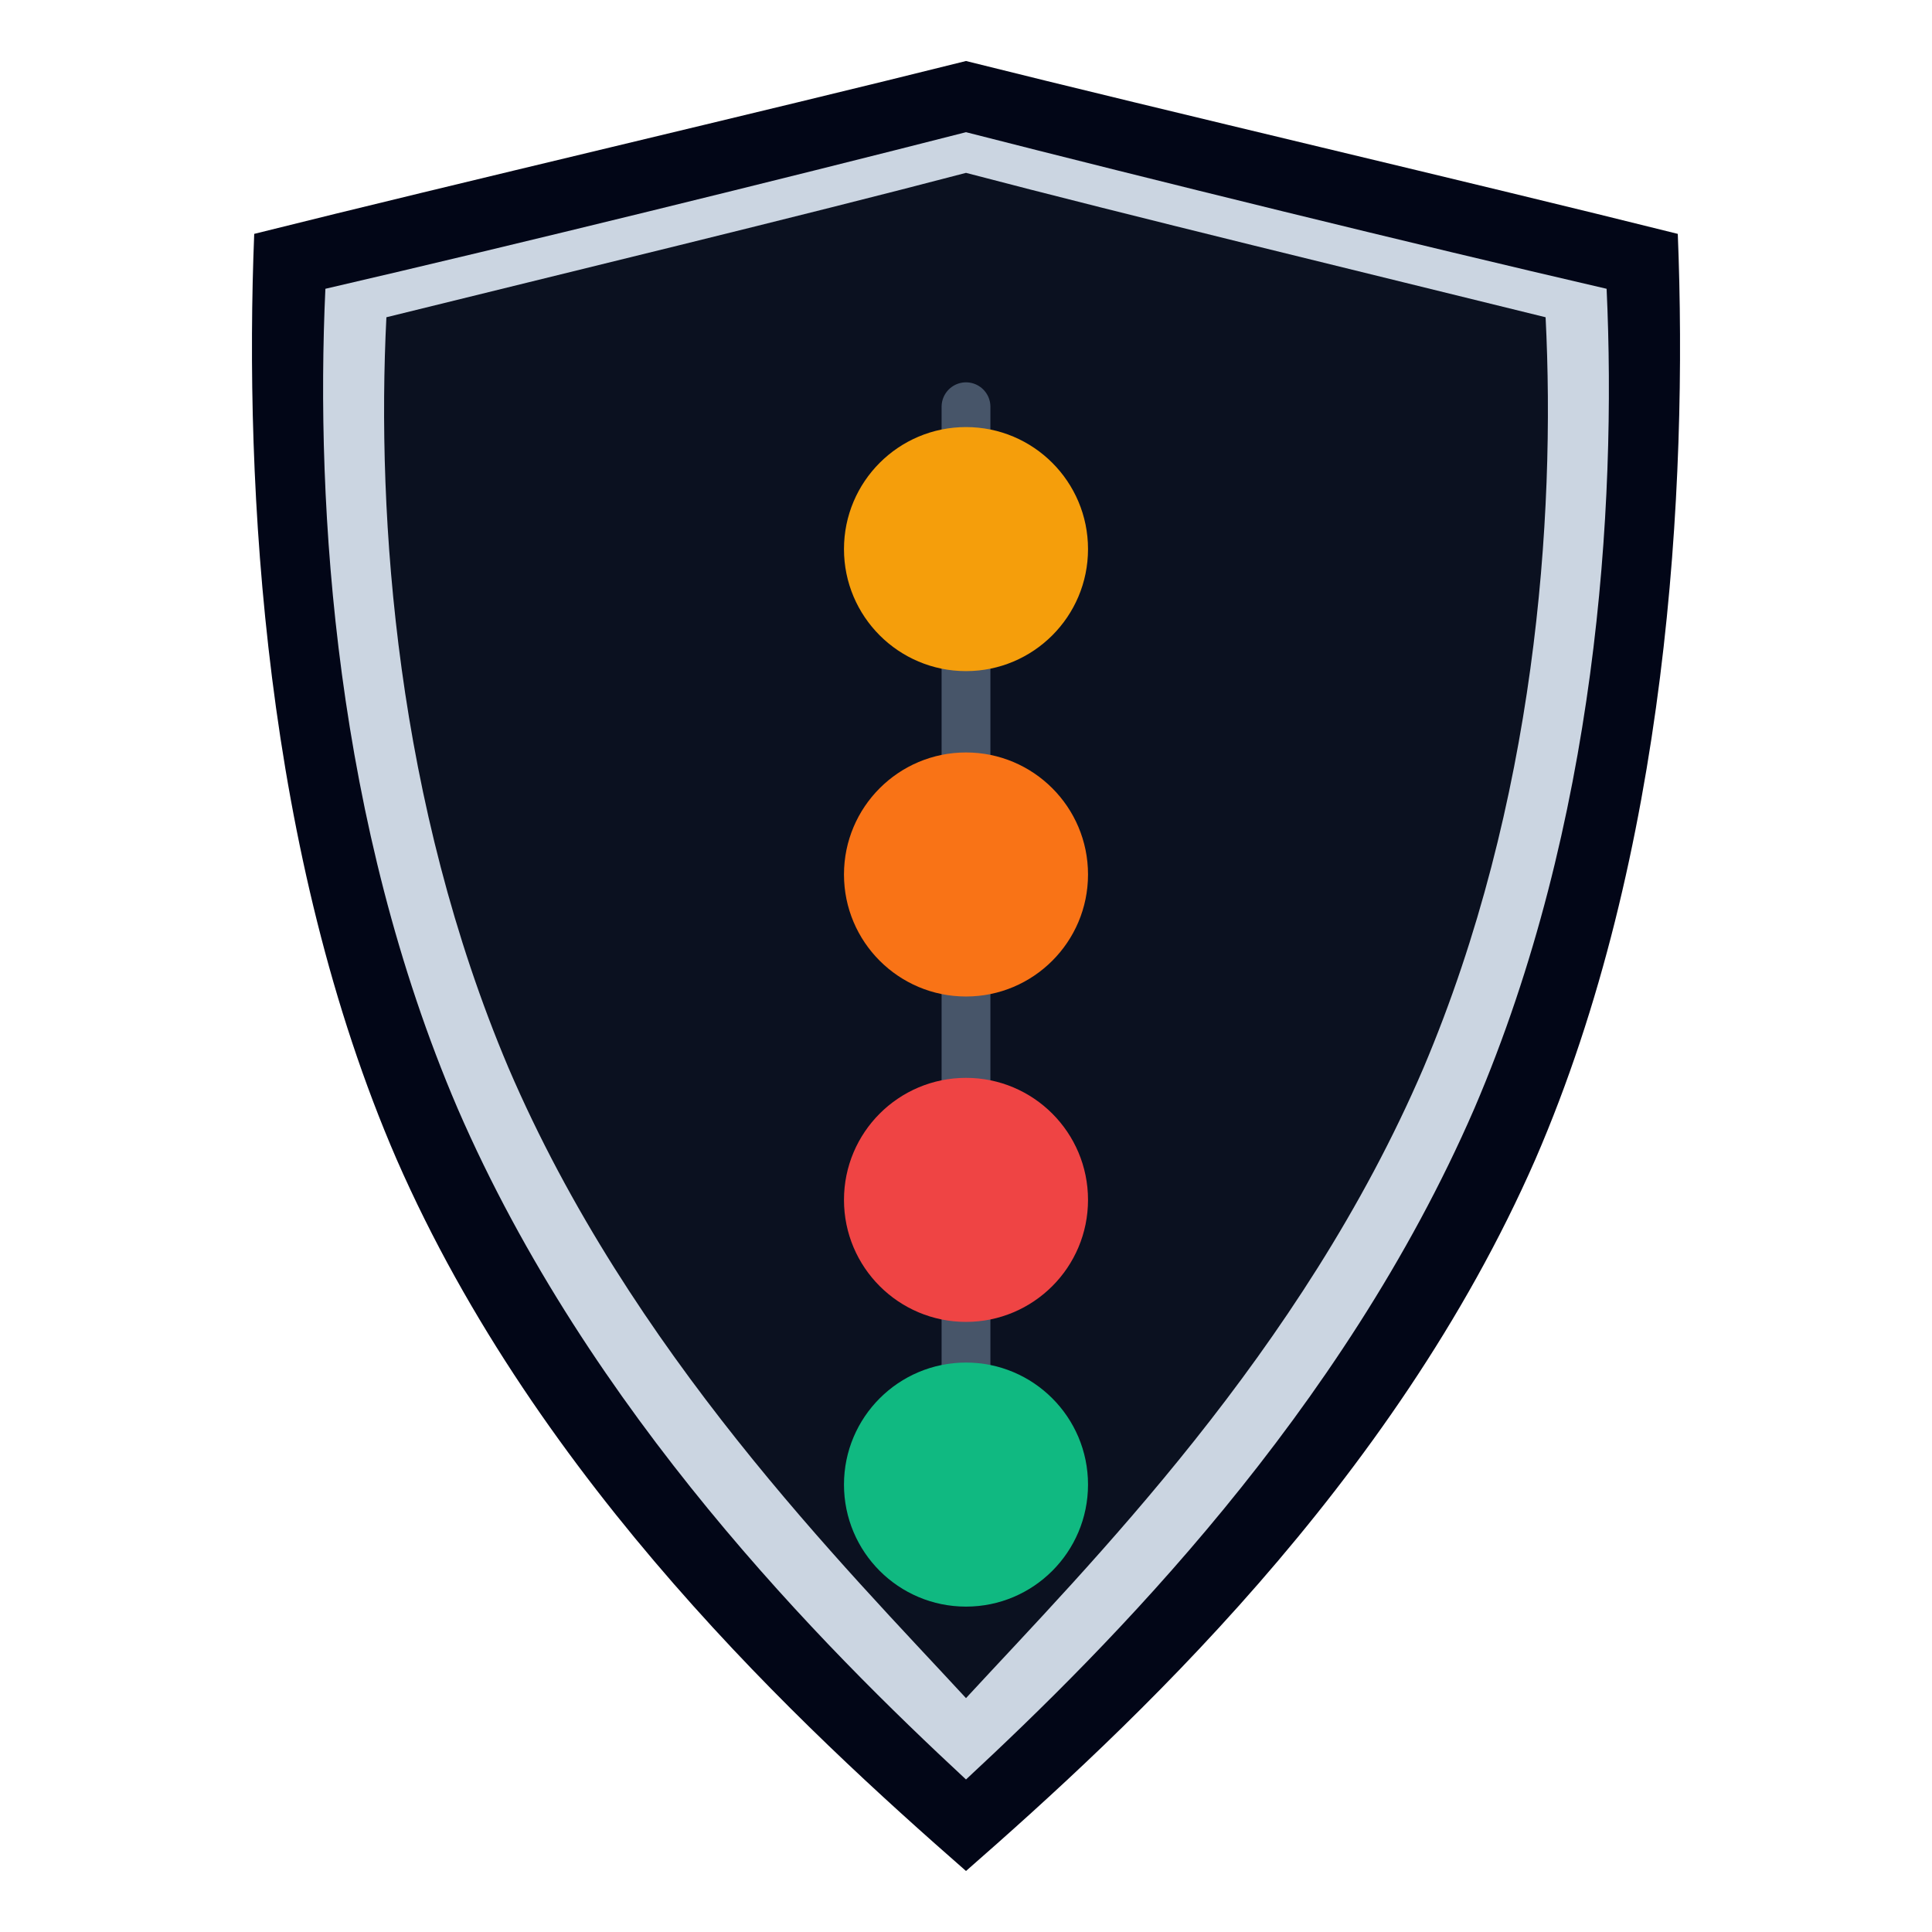
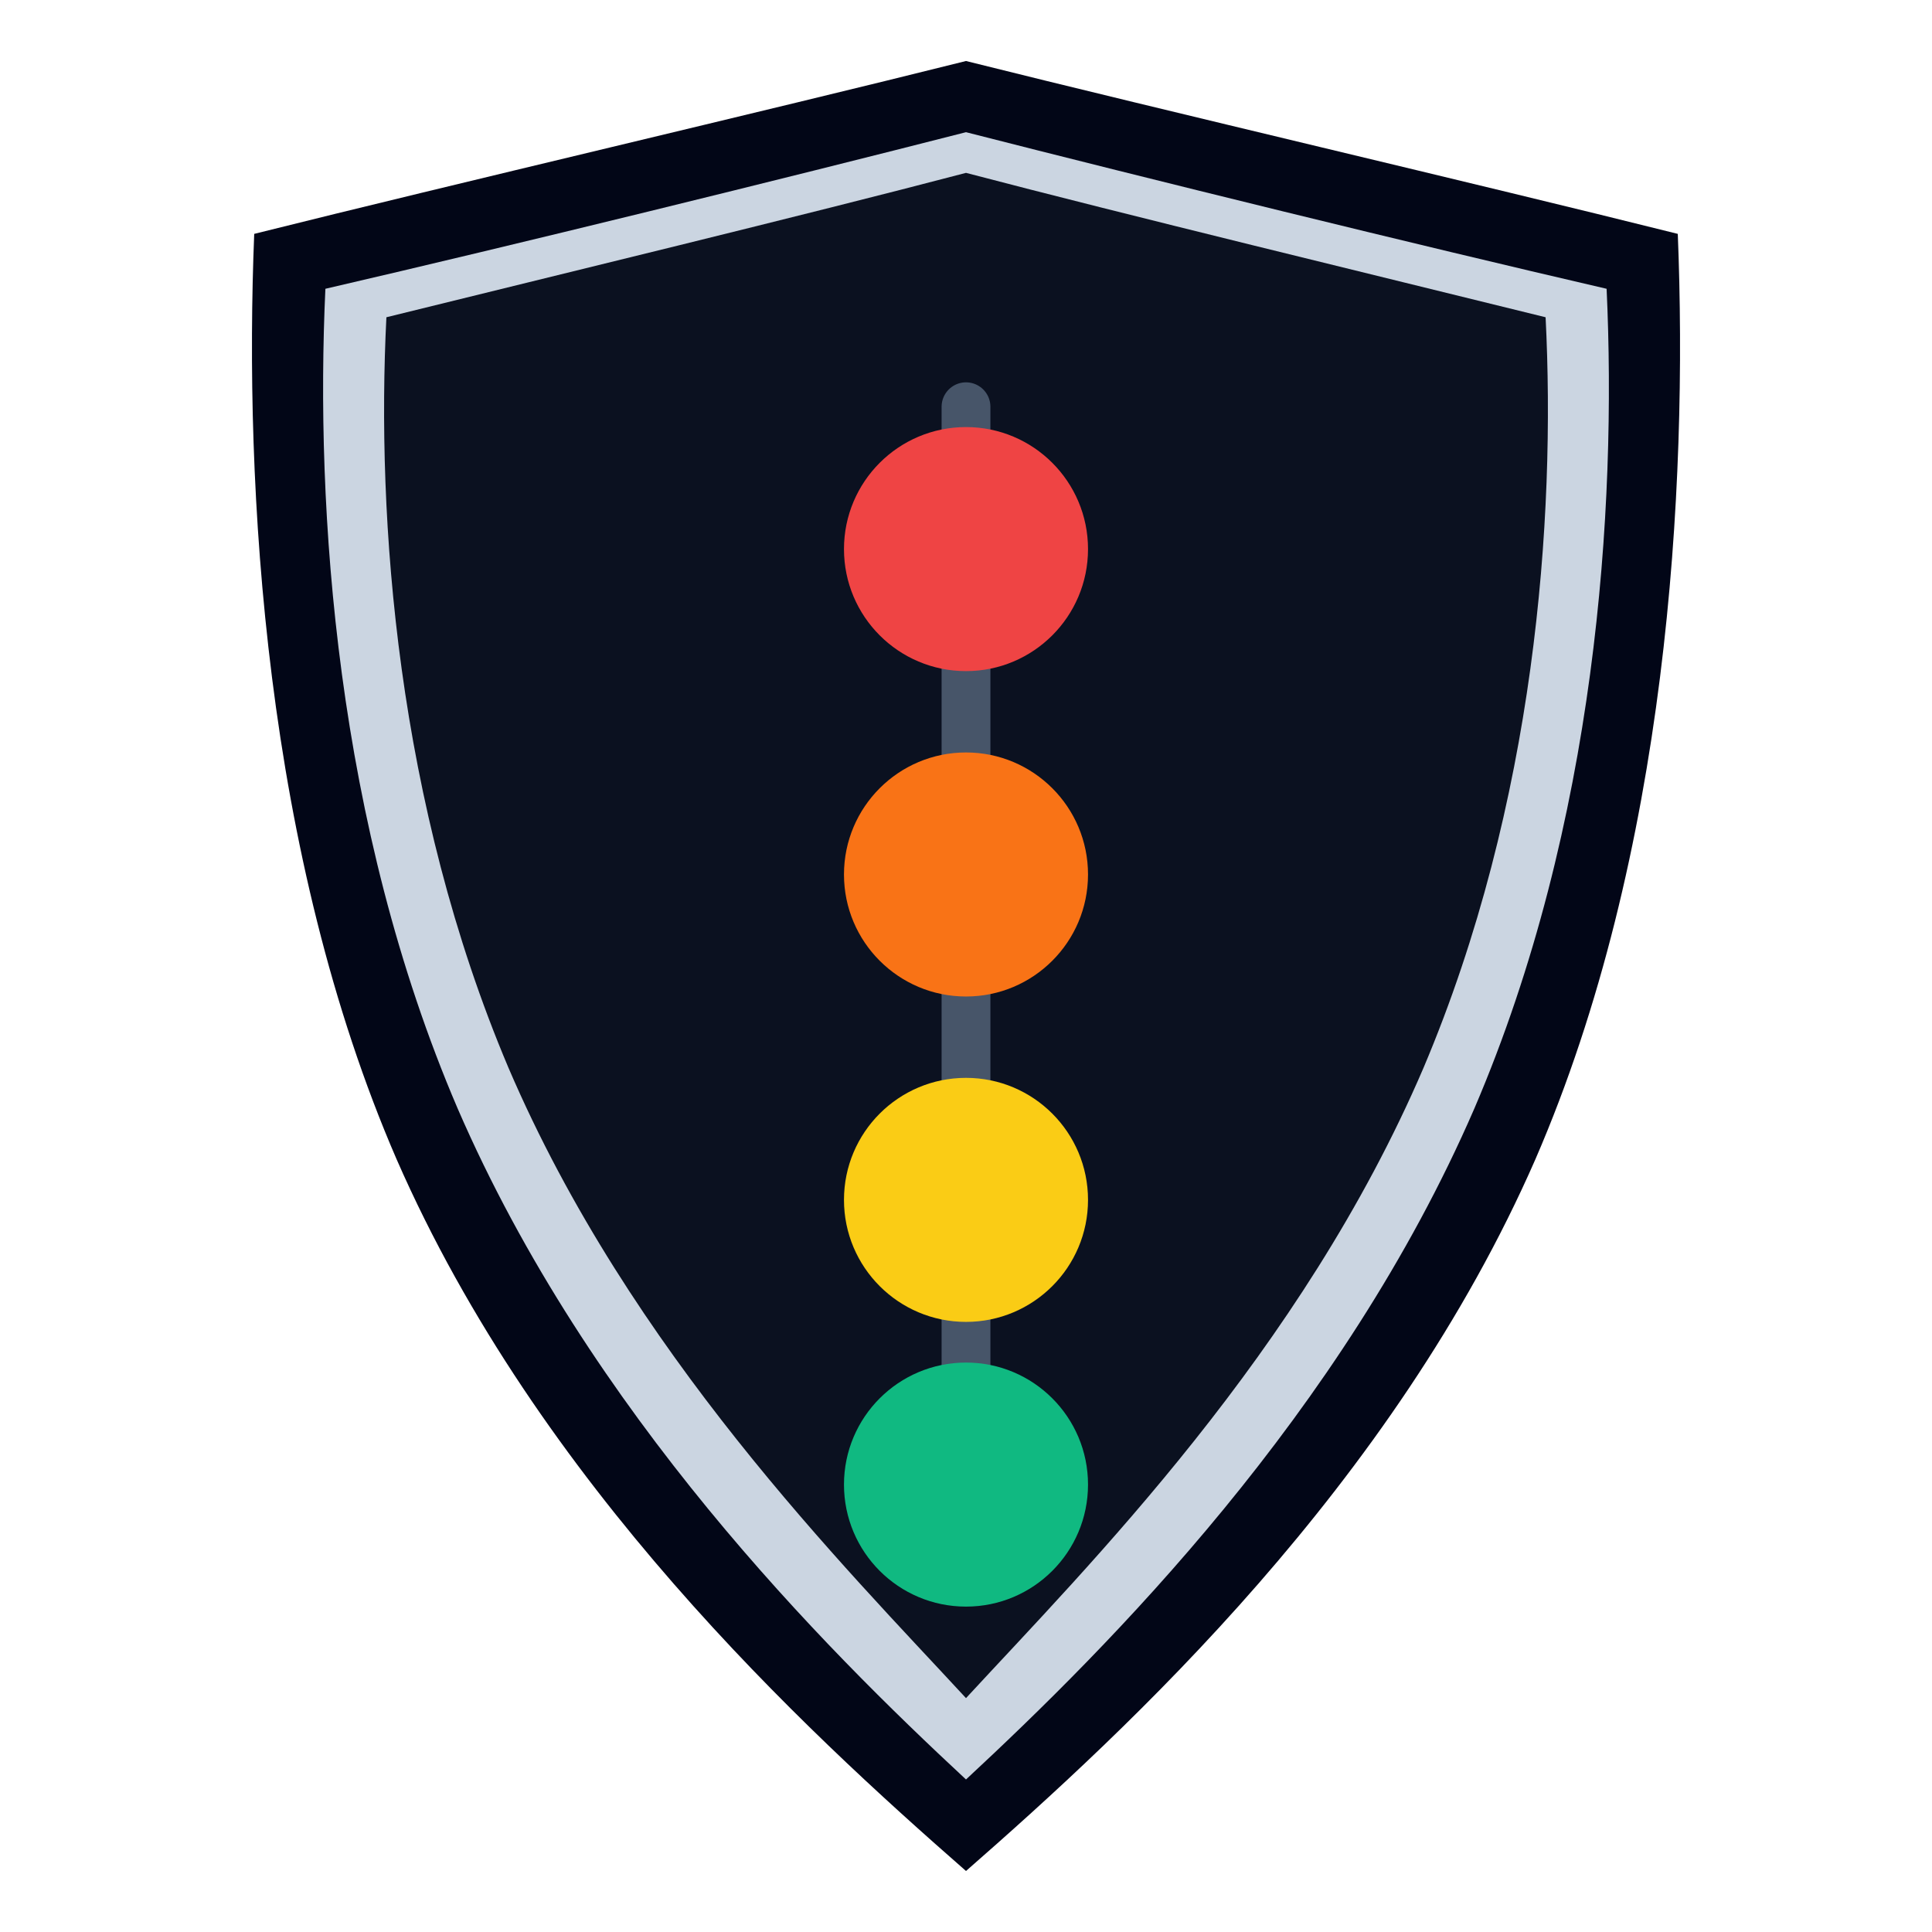
<svg xmlns="http://www.w3.org/2000/svg" viewBox="0 0 800 950" width="64" height="64" fill="none">
  <path d="M 400 30 C 500 55, 650 90, 750 115 C 755 240, 745 420, 680 570 C 610 730, 480 850, 400 920 C 320 850, 190 730, 120 570 C 55 420, 45 240, 50 115 C 150 90, 300 55, 400 30 Z" fill="#020617" />
  <path d="M 400 65 C 490 88, 620 120, 715 142 C 720 250, 710 405, 650 545 C 585 695, 470 810, 400 875 C 330 810, 215 695, 150 545 C 90 405, 80 250, 85 142 C 180 120, 310 88, 400 65 Z" fill="#cbd5e1" />
  <path d="M 400 85 C 480 106, 600 135, 685 156 C 690 255, 680 395, 625 525 C 565 665, 460 770, 400 835 C 340 770, 235 665, 175 525 C 120 395, 110 255, 115 156 C 200 135, 320 106, 400 85 Z" fill="#0b1120" />
  <line x1="400" y1="200" x2="400" y2="750" stroke="#475569" stroke-width="24" stroke-linecap="round" />
-   <circle cx="400" cy="270" r="60" fill="#f59e0b" />
+   <circle cx="400" cy="270" r="60" fill="#ef4444" />
  <circle cx="400" cy="430" r="60" fill="#f97316" />
-   <circle cx="400" cy="590" r="60" fill="#ef4444" />
+   <circle cx="400" cy="590" r="60" fill="#facc15" />
  <circle cx="400" cy="730" r="60" fill="#10b981" />
</svg>
